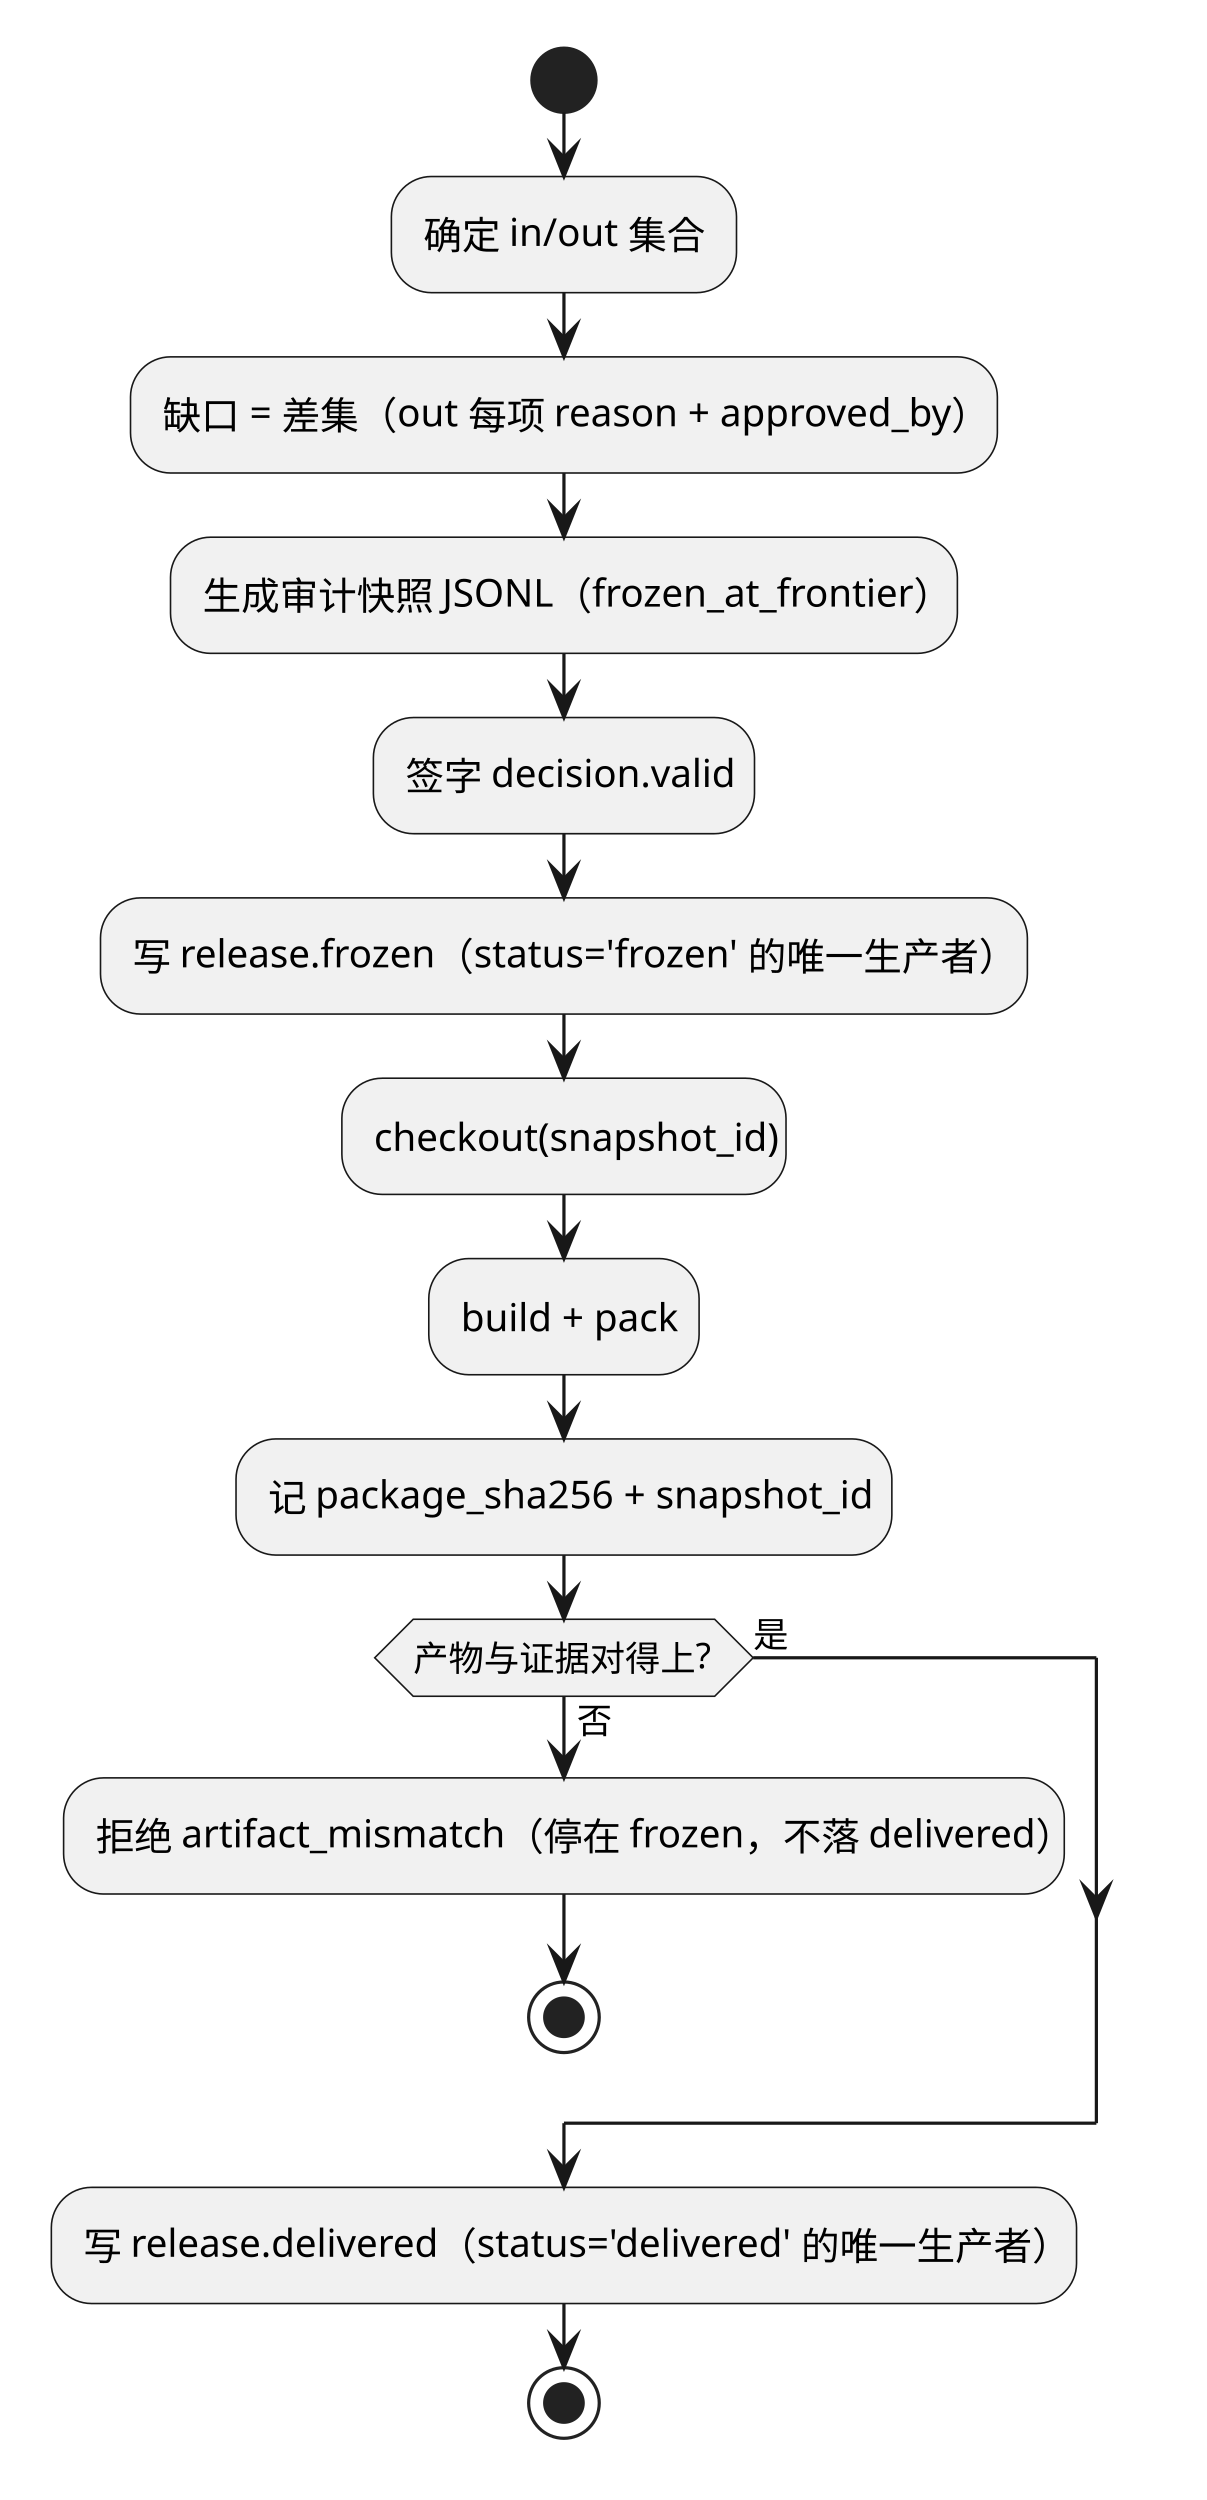
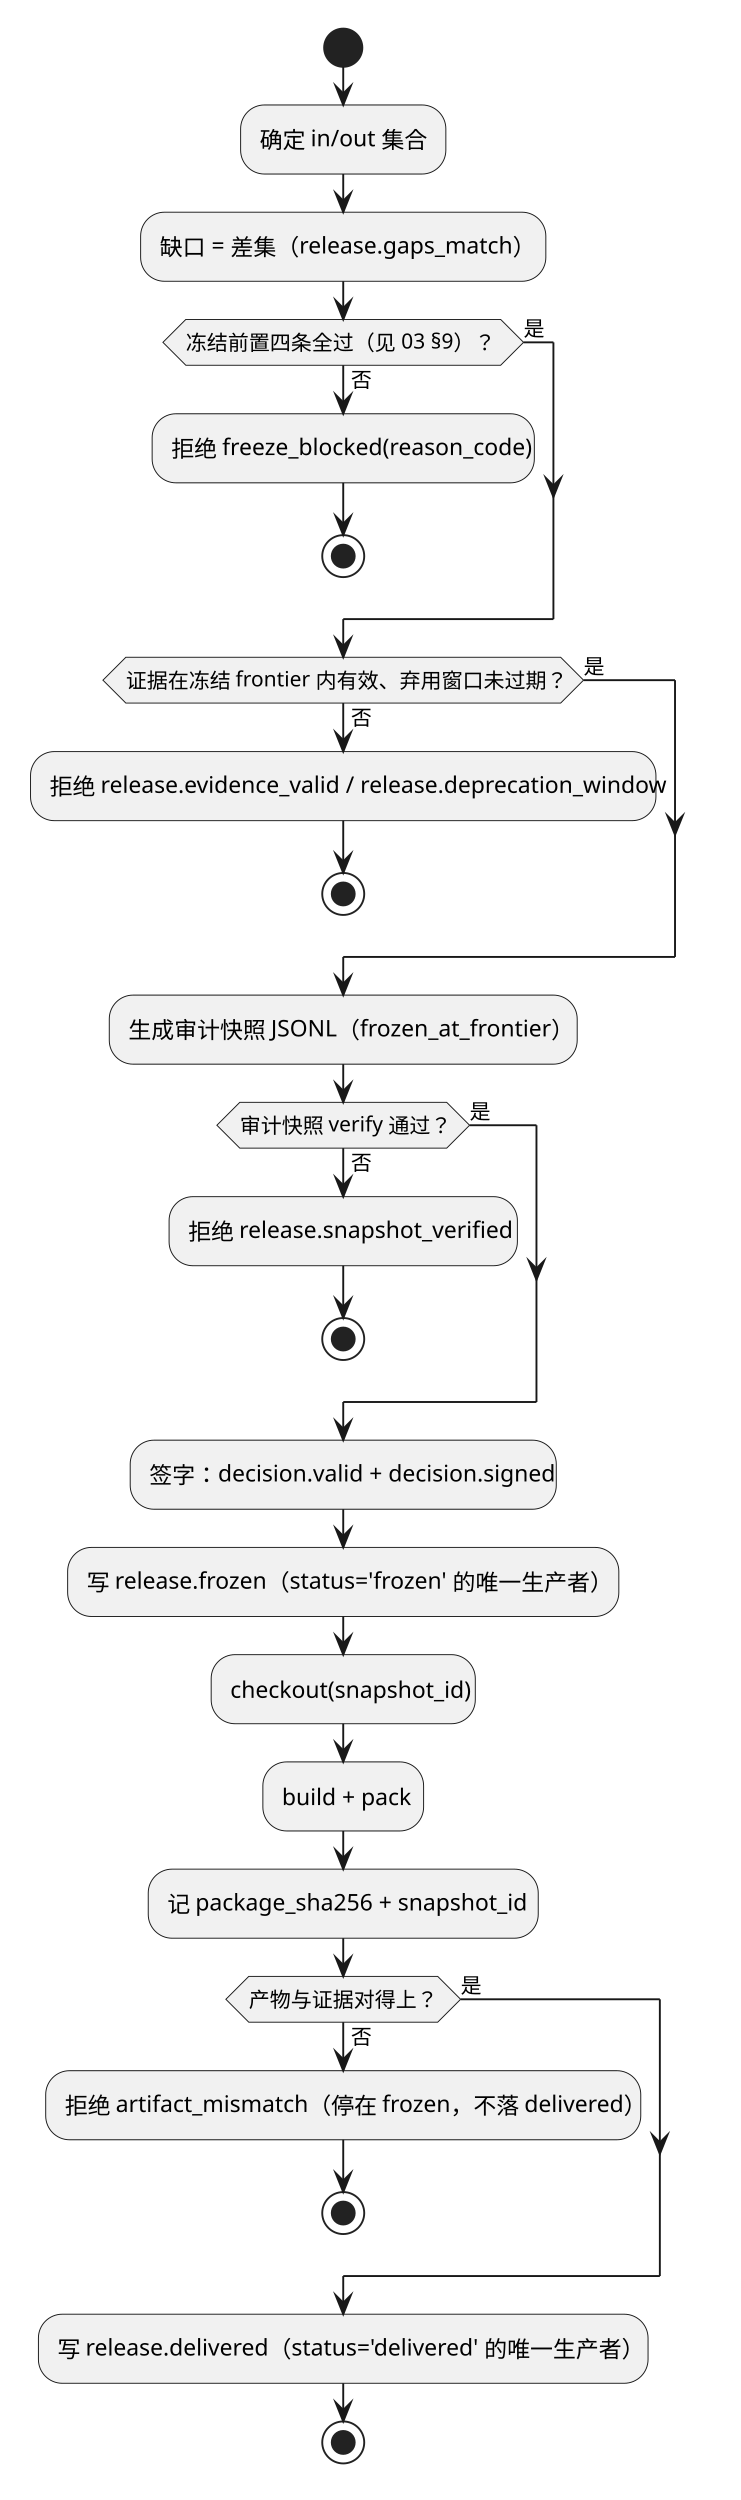
- <svg xmlns="http://www.w3.org/2000/svg" version="1.1" data-diagram-type="ACTIVITY" style="width:376px;height:779px;background:#FFFFFF;" width="376px" height="779px" viewBox="0 0 376 779" zoomAndPan="magnify" preserveAspectRatio="none" contentStyleType="text/css">
+ <svg xmlns="http://www.w3.org/2000/svg" version="1.1" data-diagram-type="ACTIVITY" style="width:388px;height:1310px;background:#FFFFFF;" width="388px" height="1310px" viewBox="0 0 388 1310" zoomAndPan="magnify" preserveAspectRatio="none" contentStyleType="text/css">
  <defs />
  <g font-family="sans-serif" lengthAdjust="spacing">
-     <ellipse cx="175.725" cy="25" rx="10" ry="10" fill="#222" style="stroke:#222;stroke-width:1;" />
-     <rect x="121.955" y="55" width="107.539" height="36.195" fill="#F1F1F1" style="stroke:#181818;stroke-width:0.5;" rx="12.5" ry="12.5" />
-     <text x="131.955" y="77.633" fill="#000" font-size="12" textLength="87.539">确定 in/out 集合</text>
-     <rect x="40.668" y="111.195" width="270.113" height="36.195" fill="#F1F1F1" style="stroke:#181818;stroke-width:0.5;" rx="12.5" ry="12.5" />
-     <text x="50.668" y="133.828" fill="#000" font-size="12" textLength="250.113">缺口 = 差集（out 每项 reason + approved_by）</text>
-     <rect x="53.131" y="167.391" width="245.188" height="36.195" fill="#F1F1F1" style="stroke:#181818;stroke-width:0.5;" rx="12.5" ry="12.5" />
-     <text x="63.131" y="190.023" fill="#000" font-size="12" textLength="225.188">生成审计快照 JSONL（frozen_at_frontier）</text>
-     <rect x="116.348" y="223.586" width="118.754" height="36.195" fill="#F1F1F1" style="stroke:#181818;stroke-width:0.5;" rx="12.5" ry="12.5" />
-     <text x="126.348" y="246.219" fill="#000" font-size="12" textLength="98.754">签字 decision.valid</text>
-     <rect x="31.316" y="279.781" width="288.816" height="36.195" fill="#F1F1F1" style="stroke:#181818;stroke-width:0.5;" rx="12.5" ry="12.5" />
-     <text x="41.316" y="302.414" fill="#000" font-size="12" textLength="268.816">写 release.frozen（status='frozen' 的唯一生产者）</text>
-     <rect x="106.527" y="335.977" width="138.395" height="36.195" fill="#F1F1F1" style="stroke:#181818;stroke-width:0.5;" rx="12.5" ry="12.5" />
-     <text x="116.527" y="358.609" fill="#000" font-size="12" textLength="118.395">checkout(snapshot_id)</text>
-     <rect x="133.609" y="392.172" width="84.23" height="36.195" fill="#F1F1F1" style="stroke:#181818;stroke-width:0.5;" rx="12.5" ry="12.5" />
-     <text x="143.609" y="414.805" fill="#000" font-size="12" textLength="64.23">build + pack</text>
-     <rect x="73.545" y="448.367" width="204.359" height="36.195" fill="#F1F1F1" style="stroke:#181818;stroke-width:0.5;" rx="12.5" ry="12.5" />
-     <text x="83.545" y="471" fill="#000" font-size="12" textLength="184.359">记 package_sha256 + snapshot_id</text>
-     <rect x="19.82" y="553.985" width="311.809" height="36.195" fill="#F1F1F1" style="stroke:#181818;stroke-width:0.5;" rx="12.5" ry="12.5" />
-     <text x="29.82" y="576.618" fill="#000" font-size="12" textLength="291.809">拒绝 artifact_mismatch（停在 frozen，不落 delivered）</text>
-     <ellipse cx="175.725" cy="628.583" rx="11" ry="11" fill="none" style="stroke:#222;stroke-width:1;" />
-     <ellipse cx="175.725" cy="628.583" rx="6" ry="6" fill="#222" style="stroke:#222;stroke-width:1;" />
-     <polygon points="128.76,504.563,222.689,504.563,234.689,516.563,222.689,528.563,128.76,528.563,116.76,516.563,128.76,504.563" fill="#F1F1F1" style="stroke:#181818;stroke-width:0.5;stroke-linejoin:miter;stroke-miterlimit:10;" />
-     <text x="179.725" y="540.143" fill="#000" font-size="11">否</text>
-     <text x="128.76" y="520.72" fill="#000" font-size="11" textLength="93.93">产物与证据对得上?</text>
-     <text x="234.689" y="513.297" fill="#000" font-size="11">是</text>
-     <rect x="16" y="681.583" width="319.449" height="36.195" fill="#F1F1F1" style="stroke:#181818;stroke-width:0.5;" rx="12.5" ry="12.5" />
-     <text x="26" y="704.216" fill="#000" font-size="12" textLength="299.449">写 release.delivered（status='delivered' 的唯一生产者）</text>
-     <ellipse cx="175.725" cy="748.778" rx="11" ry="11" fill="none" style="stroke:#222;stroke-width:1;" />
-     <ellipse cx="175.725" cy="748.778" rx="6" ry="6" fill="#222" style="stroke:#222;stroke-width:1;" />
-     <line x1="175.725" y1="35" x2="175.725" y2="55" style="stroke:#181818;stroke-width:1;" />
-     <polygon points="171.725,45,175.725,55,179.725,45,175.725,49" fill="#181818" style="stroke:#181818;stroke-width:1;stroke-linejoin:miter;stroke-miterlimit:10;" />
-     <line x1="175.725" y1="91.195" x2="175.725" y2="111.195" style="stroke:#181818;stroke-width:1;" />
-     <polygon points="171.725,101.195,175.725,111.195,179.725,101.195,175.725,105.195" fill="#181818" style="stroke:#181818;stroke-width:1;stroke-linejoin:miter;stroke-miterlimit:10;" />
-     <line x1="175.725" y1="147.391" x2="175.725" y2="167.391" style="stroke:#181818;stroke-width:1;" />
-     <polygon points="171.725,157.391,175.725,167.391,179.725,157.391,175.725,161.391" fill="#181818" style="stroke:#181818;stroke-width:1;stroke-linejoin:miter;stroke-miterlimit:10;" />
-     <line x1="175.725" y1="203.586" x2="175.725" y2="223.586" style="stroke:#181818;stroke-width:1;" />
-     <polygon points="171.725,213.586,175.725,223.586,179.725,213.586,175.725,217.586" fill="#181818" style="stroke:#181818;stroke-width:1;stroke-linejoin:miter;stroke-miterlimit:10;" />
-     <line x1="175.725" y1="259.781" x2="175.725" y2="279.781" style="stroke:#181818;stroke-width:1;" />
-     <polygon points="171.725,269.781,175.725,279.781,179.725,269.781,175.725,273.781" fill="#181818" style="stroke:#181818;stroke-width:1;stroke-linejoin:miter;stroke-miterlimit:10;" />
-     <line x1="175.725" y1="315.977" x2="175.725" y2="335.977" style="stroke:#181818;stroke-width:1;" />
-     <polygon points="171.725,325.977,175.725,335.977,179.725,325.977,175.725,329.977" fill="#181818" style="stroke:#181818;stroke-width:1;stroke-linejoin:miter;stroke-miterlimit:10;" />
-     <line x1="175.725" y1="372.172" x2="175.725" y2="392.172" style="stroke:#181818;stroke-width:1;" />
-     <polygon points="171.725,382.172,175.725,392.172,179.725,382.172,175.725,386.172" fill="#181818" style="stroke:#181818;stroke-width:1;stroke-linejoin:miter;stroke-miterlimit:10;" />
-     <line x1="175.725" y1="428.367" x2="175.725" y2="448.367" style="stroke:#181818;stroke-width:1;" />
-     <polygon points="171.725,438.367,175.725,448.367,179.725,438.367,175.725,442.367" fill="#181818" style="stroke:#181818;stroke-width:1;stroke-linejoin:miter;stroke-miterlimit:10;" />
-     <line x1="175.725" y1="590.181" x2="175.725" y2="617.583" style="stroke:#181818;stroke-width:1;" />
-     <polygon points="171.725,607.583,175.725,617.583,179.725,607.583,175.725,611.583" fill="#181818" style="stroke:#181818;stroke-width:1;stroke-linejoin:miter;stroke-miterlimit:10;" />
-     <line x1="175.725" y1="528.563" x2="175.725" y2="553.985" style="stroke:#181818;stroke-width:1;" />
-     <polygon points="171.725,543.985,175.725,553.985,179.725,543.985,175.725,547.985" fill="#181818" style="stroke:#181818;stroke-width:1;stroke-linejoin:miter;stroke-miterlimit:10;" />
-     <line x1="234.689" y1="516.563" x2="341.629" y2="516.563" style="stroke:#181818;stroke-width:1;" />
-     <polygon points="337.629,587.583,341.629,597.583,345.629,587.583,341.629,591.583" fill="#181818" style="stroke:#181818;stroke-width:1;stroke-linejoin:miter;stroke-miterlimit:10;" />
-     <line x1="341.629" y1="516.563" x2="341.629" y2="661.583" style="stroke:#181818;stroke-width:1;" />
-     <line x1="341.629" y1="661.583" x2="175.725" y2="661.583" style="stroke:#181818;stroke-width:1;" />
-     <line x1="175.725" y1="661.583" x2="175.725" y2="681.583" style="stroke:#181818;stroke-width:1;" />
-     <polygon points="171.725,671.583,175.725,681.583,179.725,671.583,175.725,675.583" fill="#181818" style="stroke:#181818;stroke-width:1;stroke-linejoin:miter;stroke-miterlimit:10;" />
-     <line x1="175.725" y1="484.563" x2="175.725" y2="504.563" style="stroke:#181818;stroke-width:1;" />
-     <polygon points="171.725,494.563,175.725,504.563,179.725,494.563,175.725,498.563" fill="#181818" style="stroke:#181818;stroke-width:1;stroke-linejoin:miter;stroke-miterlimit:10;" />
-     <line x1="175.725" y1="717.778" x2="175.725" y2="737.778" style="stroke:#181818;stroke-width:1;" />
-     <polygon points="171.725,727.778,175.725,737.778,179.725,727.778,175.725,731.778" fill="#181818" style="stroke:#181818;stroke-width:1;stroke-linejoin:miter;stroke-miterlimit:10;" />
+     <ellipse cx="179.855" cy="25" rx="10" ry="10" fill="#222" style="stroke:#222;stroke-width:1;" />
+     <rect x="126.086" y="55" width="107.539" height="36.195" fill="#F1F1F1" style="stroke:#181818;stroke-width:0.5;" rx="12.5" ry="12.5" />
+     <text x="136.086" y="77.633" fill="#000" font-size="12" textLength="87.539">确定 in/out 集合</text>
+     <rect x="73.691" y="111.195" width="212.328" height="36.195" fill="#F1F1F1" style="stroke:#181818;stroke-width:0.5;" rx="12.5" ry="12.5" />
+     <text x="83.691" y="133.828" fill="#000" font-size="12" textLength="192.328">缺口 = 差集（release.gaps_match）</text>
+     <rect x="79.721" y="216.813" width="200.27" height="36.195" fill="#F1F1F1" style="stroke:#181818;stroke-width:0.5;" rx="12.5" ry="12.5" />
+     <text x="89.721" y="239.446" fill="#000" font-size="12" textLength="180.27">拒绝 freeze_blocked(reason_code)</text>
+     <ellipse cx="179.855" cy="291.411" rx="11" ry="11" fill="none" style="stroke:#222;stroke-width:1;" />
+     <ellipse cx="179.855" cy="291.411" rx="6" ry="6" fill="#222" style="stroke:#222;stroke-width:1;" />
+     <polygon points="97.366,167.391,262.345,167.391,274.345,179.391,262.345,191.391,97.366,191.391,85.366,179.391,97.366,167.391" fill="#F1F1F1" style="stroke:#181818;stroke-width:0.5;stroke-linejoin:miter;stroke-miterlimit:10;" />
+     <text x="183.855" y="202.971" fill="#000" font-size="11">否</text>
+     <text x="97.366" y="183.548" fill="#000" font-size="11" textLength="164.979">冻结前置四条全过（见 03 §9）？</text>
+     <text x="274.345" y="176.125" fill="#000" font-size="11">是</text>
+     <rect x="16" y="393.834" width="327.711" height="36.195" fill="#F1F1F1" style="stroke:#181818;stroke-width:0.5;" rx="12.5" ry="12.5" />
+     <text x="26" y="416.467" fill="#000" font-size="12" textLength="307.711">拒绝 release.evidence_valid / release.deprecation_window</text>
+     <ellipse cx="179.855" cy="468.432" rx="11" ry="11" fill="none" style="stroke:#222;stroke-width:1;" />
+     <ellipse cx="179.855" cy="468.432" rx="6" ry="6" fill="#222" style="stroke:#222;stroke-width:1;" />
+     <polygon points="65.929,344.411,293.782,344.411,305.782,356.411,293.782,368.411,65.929,368.411,53.929,356.411,65.929,344.411" fill="#F1F1F1" style="stroke:#181818;stroke-width:0.5;stroke-linejoin:miter;stroke-miterlimit:10;" />
+     <text x="183.855" y="379.991" fill="#000" font-size="11">否</text>
+     <text x="65.929" y="360.568" fill="#000" font-size="11" textLength="227.853">证据在冻结 frontier 内有效、弃用窗口未过期？</text>
+     <text x="305.782" y="353.146" fill="#000" font-size="11">是</text>
+     <rect x="57.262" y="521.432" width="245.188" height="36.195" fill="#F1F1F1" style="stroke:#181818;stroke-width:0.5;" rx="12.5" ry="12.5" />
+     <text x="67.262" y="544.064" fill="#000" font-size="12" textLength="225.188">生成审计快照 JSONL（frozen_at_frontier）</text>
+     <rect x="88.604" y="627.05" width="182.504" height="36.195" fill="#F1F1F1" style="stroke:#181818;stroke-width:0.5;" rx="12.5" ry="12.5" />
+     <text x="98.604" y="649.683" fill="#000" font-size="12" textLength="162.504">拒绝 release.snapshot_verified</text>
+     <ellipse cx="179.855" cy="701.647" rx="11" ry="11" fill="none" style="stroke:#222;stroke-width:1;" />
+     <ellipse cx="179.855" cy="701.647" rx="6" ry="6" fill="#222" style="stroke:#222;stroke-width:1;" />
+     <polygon points="125.645,577.627,234.066,577.627,246.066,589.627,234.066,601.627,125.645,601.627,113.645,589.627,125.645,577.627" fill="#F1F1F1" style="stroke:#181818;stroke-width:0.5;stroke-linejoin:miter;stroke-miterlimit:10;" />
+     <text x="183.855" y="613.207" fill="#000" font-size="11">否</text>
+     <text x="125.645" y="593.784" fill="#000" font-size="11" textLength="108.421">审计快照 verify 通过？</text>
+     <text x="246.066" y="586.361" fill="#000" font-size="11">是</text>
+     <rect x="68.225" y="754.647" width="223.262" height="36.195" fill="#F1F1F1" style="stroke:#181818;stroke-width:0.5;" rx="12.5" ry="12.5" />
+     <text x="78.225" y="777.28" fill="#000" font-size="12" textLength="203.262">签字：decision.valid + decision.signed</text>
+     <rect x="35.447" y="810.843" width="288.816" height="36.195" fill="#F1F1F1" style="stroke:#181818;stroke-width:0.5;" rx="12.5" ry="12.5" />
+     <text x="45.447" y="833.476" fill="#000" font-size="12" textLength="268.816">写 release.frozen（status='frozen' 的唯一生产者）</text>
+     <rect x="110.658" y="867.038" width="138.395" height="36.195" fill="#F1F1F1" style="stroke:#181818;stroke-width:0.5;" rx="12.5" ry="12.5" />
+     <text x="120.658" y="889.671" fill="#000" font-size="12" textLength="118.395">checkout(snapshot_id)</text>
+     <rect x="137.74" y="923.233" width="84.23" height="36.195" fill="#F1F1F1" style="stroke:#181818;stroke-width:0.5;" rx="12.5" ry="12.5" />
+     <text x="147.74" y="945.866" fill="#000" font-size="12" textLength="64.23">build + pack</text>
+     <rect x="77.676" y="979.429" width="204.359" height="36.195" fill="#F1F1F1" style="stroke:#181818;stroke-width:0.5;" rx="12.5" ry="12.5" />
+     <text x="87.676" y="1002.062" fill="#000" font-size="12" textLength="184.359">记 package_sha256 + snapshot_id</text>
+     <rect x="23.951" y="1085.047" width="311.809" height="36.195" fill="#F1F1F1" style="stroke:#181818;stroke-width:0.5;" rx="12.5" ry="12.5" />
+     <text x="33.951" y="1107.68" fill="#000" font-size="12" textLength="291.809">拒绝 artifact_mismatch（停在 frozen，不落 delivered）</text>
+     <ellipse cx="179.855" cy="1159.645" rx="11" ry="11" fill="none" style="stroke:#222;stroke-width:1;" />
+     <ellipse cx="179.855" cy="1159.645" rx="6" ry="6" fill="#222" style="stroke:#222;stroke-width:1;" />
+     <polygon points="130.355,1035.624,229.355,1035.624,241.355,1047.624,229.355,1059.624,130.355,1059.624,118.355,1047.624,130.355,1035.624" fill="#F1F1F1" style="stroke:#181818;stroke-width:0.5;stroke-linejoin:miter;stroke-miterlimit:10;" />
+     <text x="183.855" y="1071.204" fill="#000" font-size="11">否</text>
+     <text x="130.355" y="1051.781" fill="#000" font-size="11" textLength="99">产物与证据对得上？</text>
+     <text x="241.355" y="1044.358" fill="#000" font-size="11">是</text>
+     <rect x="20.131" y="1212.645" width="319.449" height="36.195" fill="#F1F1F1" style="stroke:#181818;stroke-width:0.5;" rx="12.5" ry="12.5" />
+     <text x="30.131" y="1235.277" fill="#000" font-size="12" textLength="299.449">写 release.delivered（status='delivered' 的唯一生产者）</text>
+     <ellipse cx="179.855" cy="1279.84" rx="11" ry="11" fill="none" style="stroke:#222;stroke-width:1;" />
+     <ellipse cx="179.855" cy="1279.84" rx="6" ry="6" fill="#222" style="stroke:#222;stroke-width:1;" />
+     <line x1="179.855" y1="35" x2="179.855" y2="55" style="stroke:#181818;stroke-width:1;" />
+     <polygon points="175.855,45,179.855,55,183.855,45,179.855,49" fill="#181818" style="stroke:#181818;stroke-width:1;stroke-linejoin:miter;stroke-miterlimit:10;" />
+     <line x1="179.855" y1="91.195" x2="179.855" y2="111.195" style="stroke:#181818;stroke-width:1;" />
+     <polygon points="175.855,101.195,179.855,111.195,183.855,101.195,179.855,105.195" fill="#181818" style="stroke:#181818;stroke-width:1;stroke-linejoin:miter;stroke-miterlimit:10;" />
+     <line x1="179.855" y1="253.009" x2="179.855" y2="280.411" style="stroke:#181818;stroke-width:1;" />
+     <polygon points="175.855,270.411,179.855,280.411,183.855,270.411,179.855,274.411" fill="#181818" style="stroke:#181818;stroke-width:1;stroke-linejoin:miter;stroke-miterlimit:10;" />
+     <line x1="179.855" y1="191.391" x2="179.855" y2="216.813" style="stroke:#181818;stroke-width:1;" />
+     <polygon points="175.855,206.813,179.855,216.813,183.855,206.813,179.855,210.813" fill="#181818" style="stroke:#181818;stroke-width:1;stroke-linejoin:miter;stroke-miterlimit:10;" />
+     <line x1="274.345" y1="179.391" x2="289.99" y2="179.391" style="stroke:#181818;stroke-width:1;" />
+     <polygon points="285.99,250.411,289.99,260.411,293.99,250.411,289.99,254.411" fill="#181818" style="stroke:#181818;stroke-width:1;stroke-linejoin:miter;stroke-miterlimit:10;" />
+     <line x1="289.99" y1="179.391" x2="289.99" y2="324.411" style="stroke:#181818;stroke-width:1;" />
+     <line x1="289.99" y1="324.411" x2="179.855" y2="324.411" style="stroke:#181818;stroke-width:1;" />
+     <line x1="179.855" y1="324.411" x2="179.855" y2="344.411" style="stroke:#181818;stroke-width:1;" />
+     <polygon points="175.855,334.411,179.855,344.411,183.855,334.411,179.855,338.411" fill="#181818" style="stroke:#181818;stroke-width:1;stroke-linejoin:miter;stroke-miterlimit:10;" />
+     <line x1="179.855" y1="147.391" x2="179.855" y2="167.391" style="stroke:#181818;stroke-width:1;" />
+     <polygon points="175.855,157.391,179.855,167.391,183.855,157.391,179.855,161.391" fill="#181818" style="stroke:#181818;stroke-width:1;stroke-linejoin:miter;stroke-miterlimit:10;" />
+     <line x1="179.855" y1="430.029" x2="179.855" y2="457.432" style="stroke:#181818;stroke-width:1;" />
+     <polygon points="175.855,447.432,179.855,457.432,183.855,447.432,179.855,451.432" fill="#181818" style="stroke:#181818;stroke-width:1;stroke-linejoin:miter;stroke-miterlimit:10;" />
+     <line x1="179.855" y1="368.411" x2="179.855" y2="393.834" style="stroke:#181818;stroke-width:1;" />
+     <polygon points="175.855,383.834,179.855,393.834,183.855,383.834,179.855,387.834" fill="#181818" style="stroke:#181818;stroke-width:1;stroke-linejoin:miter;stroke-miterlimit:10;" />
+     <line x1="305.782" y1="356.411" x2="353.711" y2="356.411" style="stroke:#181818;stroke-width:1;" />
+     <polygon points="349.711,427.432,353.711,437.432,357.711,427.432,353.711,431.432" fill="#181818" style="stroke:#181818;stroke-width:1;stroke-linejoin:miter;stroke-miterlimit:10;" />
+     <line x1="353.711" y1="356.411" x2="353.711" y2="501.432" style="stroke:#181818;stroke-width:1;" />
+     <line x1="353.711" y1="501.432" x2="179.855" y2="501.432" style="stroke:#181818;stroke-width:1;" />
+     <line x1="179.855" y1="501.432" x2="179.855" y2="521.432" style="stroke:#181818;stroke-width:1;" />
+     <polygon points="175.855,511.432,179.855,521.432,183.855,511.432,179.855,515.432" fill="#181818" style="stroke:#181818;stroke-width:1;stroke-linejoin:miter;stroke-miterlimit:10;" />
+     <line x1="179.855" y1="663.245" x2="179.855" y2="690.647" style="stroke:#181818;stroke-width:1;" />
+     <polygon points="175.855,680.647,179.855,690.647,183.855,680.647,179.855,684.647" fill="#181818" style="stroke:#181818;stroke-width:1;stroke-linejoin:miter;stroke-miterlimit:10;" />
+     <line x1="179.855" y1="601.627" x2="179.855" y2="627.05" style="stroke:#181818;stroke-width:1;" />
+     <polygon points="175.855,617.05,179.855,627.05,183.855,617.05,179.855,621.05" fill="#181818" style="stroke:#181818;stroke-width:1;stroke-linejoin:miter;stroke-miterlimit:10;" />
+     <line x1="246.066" y1="589.627" x2="281.107" y2="589.627" style="stroke:#181818;stroke-width:1;" />
+     <polygon points="277.107,660.647,281.107,670.647,285.107,660.647,281.107,664.647" fill="#181818" style="stroke:#181818;stroke-width:1;stroke-linejoin:miter;stroke-miterlimit:10;" />
+     <line x1="281.107" y1="589.627" x2="281.107" y2="734.647" style="stroke:#181818;stroke-width:1;" />
+     <line x1="281.107" y1="734.647" x2="179.855" y2="734.647" style="stroke:#181818;stroke-width:1;" />
+     <line x1="179.855" y1="734.647" x2="179.855" y2="754.647" style="stroke:#181818;stroke-width:1;" />
+     <polygon points="175.855,744.647,179.855,754.647,183.855,744.647,179.855,748.647" fill="#181818" style="stroke:#181818;stroke-width:1;stroke-linejoin:miter;stroke-miterlimit:10;" />
+     <line x1="179.855" y1="557.627" x2="179.855" y2="577.627" style="stroke:#181818;stroke-width:1;" />
+     <polygon points="175.855,567.627,179.855,577.627,183.855,567.627,179.855,571.627" fill="#181818" style="stroke:#181818;stroke-width:1;stroke-linejoin:miter;stroke-miterlimit:10;" />
+     <line x1="179.855" y1="790.843" x2="179.855" y2="810.843" style="stroke:#181818;stroke-width:1;" />
+     <polygon points="175.855,800.843,179.855,810.843,183.855,800.843,179.855,804.843" fill="#181818" style="stroke:#181818;stroke-width:1;stroke-linejoin:miter;stroke-miterlimit:10;" />
+     <line x1="179.855" y1="847.038" x2="179.855" y2="867.038" style="stroke:#181818;stroke-width:1;" />
+     <polygon points="175.855,857.038,179.855,867.038,183.855,857.038,179.855,861.038" fill="#181818" style="stroke:#181818;stroke-width:1;stroke-linejoin:miter;stroke-miterlimit:10;" />
+     <line x1="179.855" y1="903.233" x2="179.855" y2="923.233" style="stroke:#181818;stroke-width:1;" />
+     <polygon points="175.855,913.233,179.855,923.233,183.855,913.233,179.855,917.233" fill="#181818" style="stroke:#181818;stroke-width:1;stroke-linejoin:miter;stroke-miterlimit:10;" />
+     <line x1="179.855" y1="959.429" x2="179.855" y2="979.429" style="stroke:#181818;stroke-width:1;" />
+     <polygon points="175.855,969.429,179.855,979.429,183.855,969.429,179.855,973.429" fill="#181818" style="stroke:#181818;stroke-width:1;stroke-linejoin:miter;stroke-miterlimit:10;" />
+     <line x1="179.855" y1="1121.242" x2="179.855" y2="1148.645" style="stroke:#181818;stroke-width:1;" />
+     <polygon points="175.855,1138.645,179.855,1148.645,183.855,1138.645,179.855,1142.645" fill="#181818" style="stroke:#181818;stroke-width:1;stroke-linejoin:miter;stroke-miterlimit:10;" />
+     <line x1="179.855" y1="1059.624" x2="179.855" y2="1085.047" style="stroke:#181818;stroke-width:1;" />
+     <polygon points="175.855,1075.047,179.855,1085.047,183.855,1075.047,179.855,1079.047" fill="#181818" style="stroke:#181818;stroke-width:1;stroke-linejoin:miter;stroke-miterlimit:10;" />
+     <line x1="241.355" y1="1047.624" x2="345.76" y2="1047.624" style="stroke:#181818;stroke-width:1;" />
+     <polygon points="341.76,1118.645,345.76,1128.645,349.76,1118.645,345.76,1122.645" fill="#181818" style="stroke:#181818;stroke-width:1;stroke-linejoin:miter;stroke-miterlimit:10;" />
+     <line x1="345.76" y1="1047.624" x2="345.76" y2="1192.645" style="stroke:#181818;stroke-width:1;" />
+     <line x1="345.76" y1="1192.645" x2="179.855" y2="1192.645" style="stroke:#181818;stroke-width:1;" />
+     <line x1="179.855" y1="1192.645" x2="179.855" y2="1212.645" style="stroke:#181818;stroke-width:1;" />
+     <polygon points="175.855,1202.645,179.855,1212.645,183.855,1202.645,179.855,1206.645" fill="#181818" style="stroke:#181818;stroke-width:1;stroke-linejoin:miter;stroke-miterlimit:10;" />
+     <line x1="179.855" y1="1015.624" x2="179.855" y2="1035.624" style="stroke:#181818;stroke-width:1;" />
+     <polygon points="175.855,1025.624,179.855,1035.624,183.855,1025.624,179.855,1029.624" fill="#181818" style="stroke:#181818;stroke-width:1;stroke-linejoin:miter;stroke-miterlimit:10;" />
+     <line x1="179.855" y1="1248.84" x2="179.855" y2="1268.84" style="stroke:#181818;stroke-width:1;" />
+     <polygon points="175.855,1258.84,179.855,1268.84,183.855,1258.84,179.855,1262.84" fill="#181818" style="stroke:#181818;stroke-width:1;stroke-linejoin:miter;stroke-miterlimit:10;" />
  </g>
</svg>
